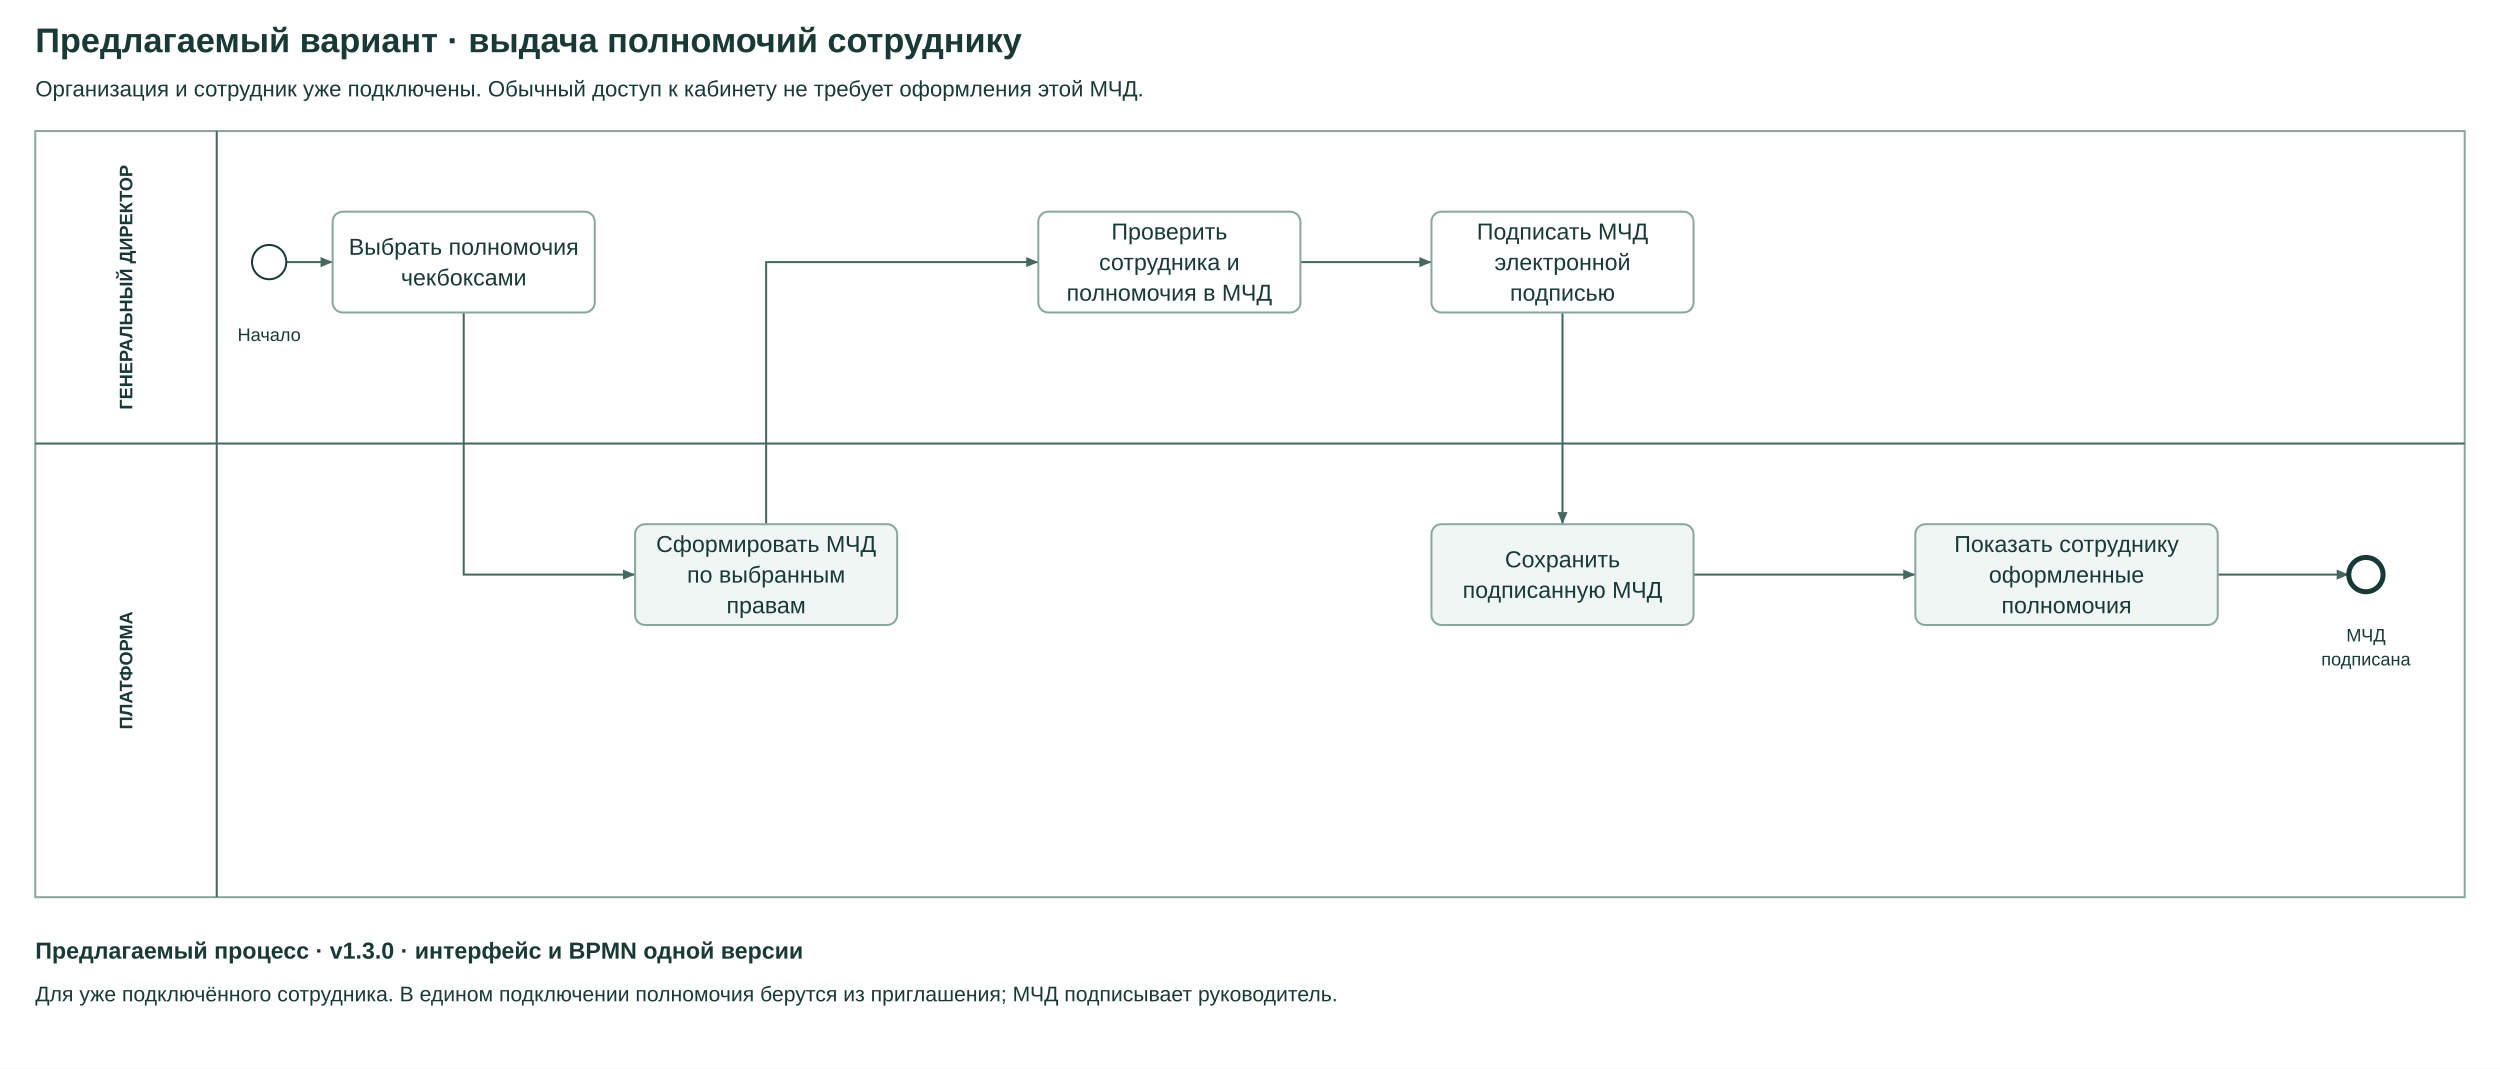
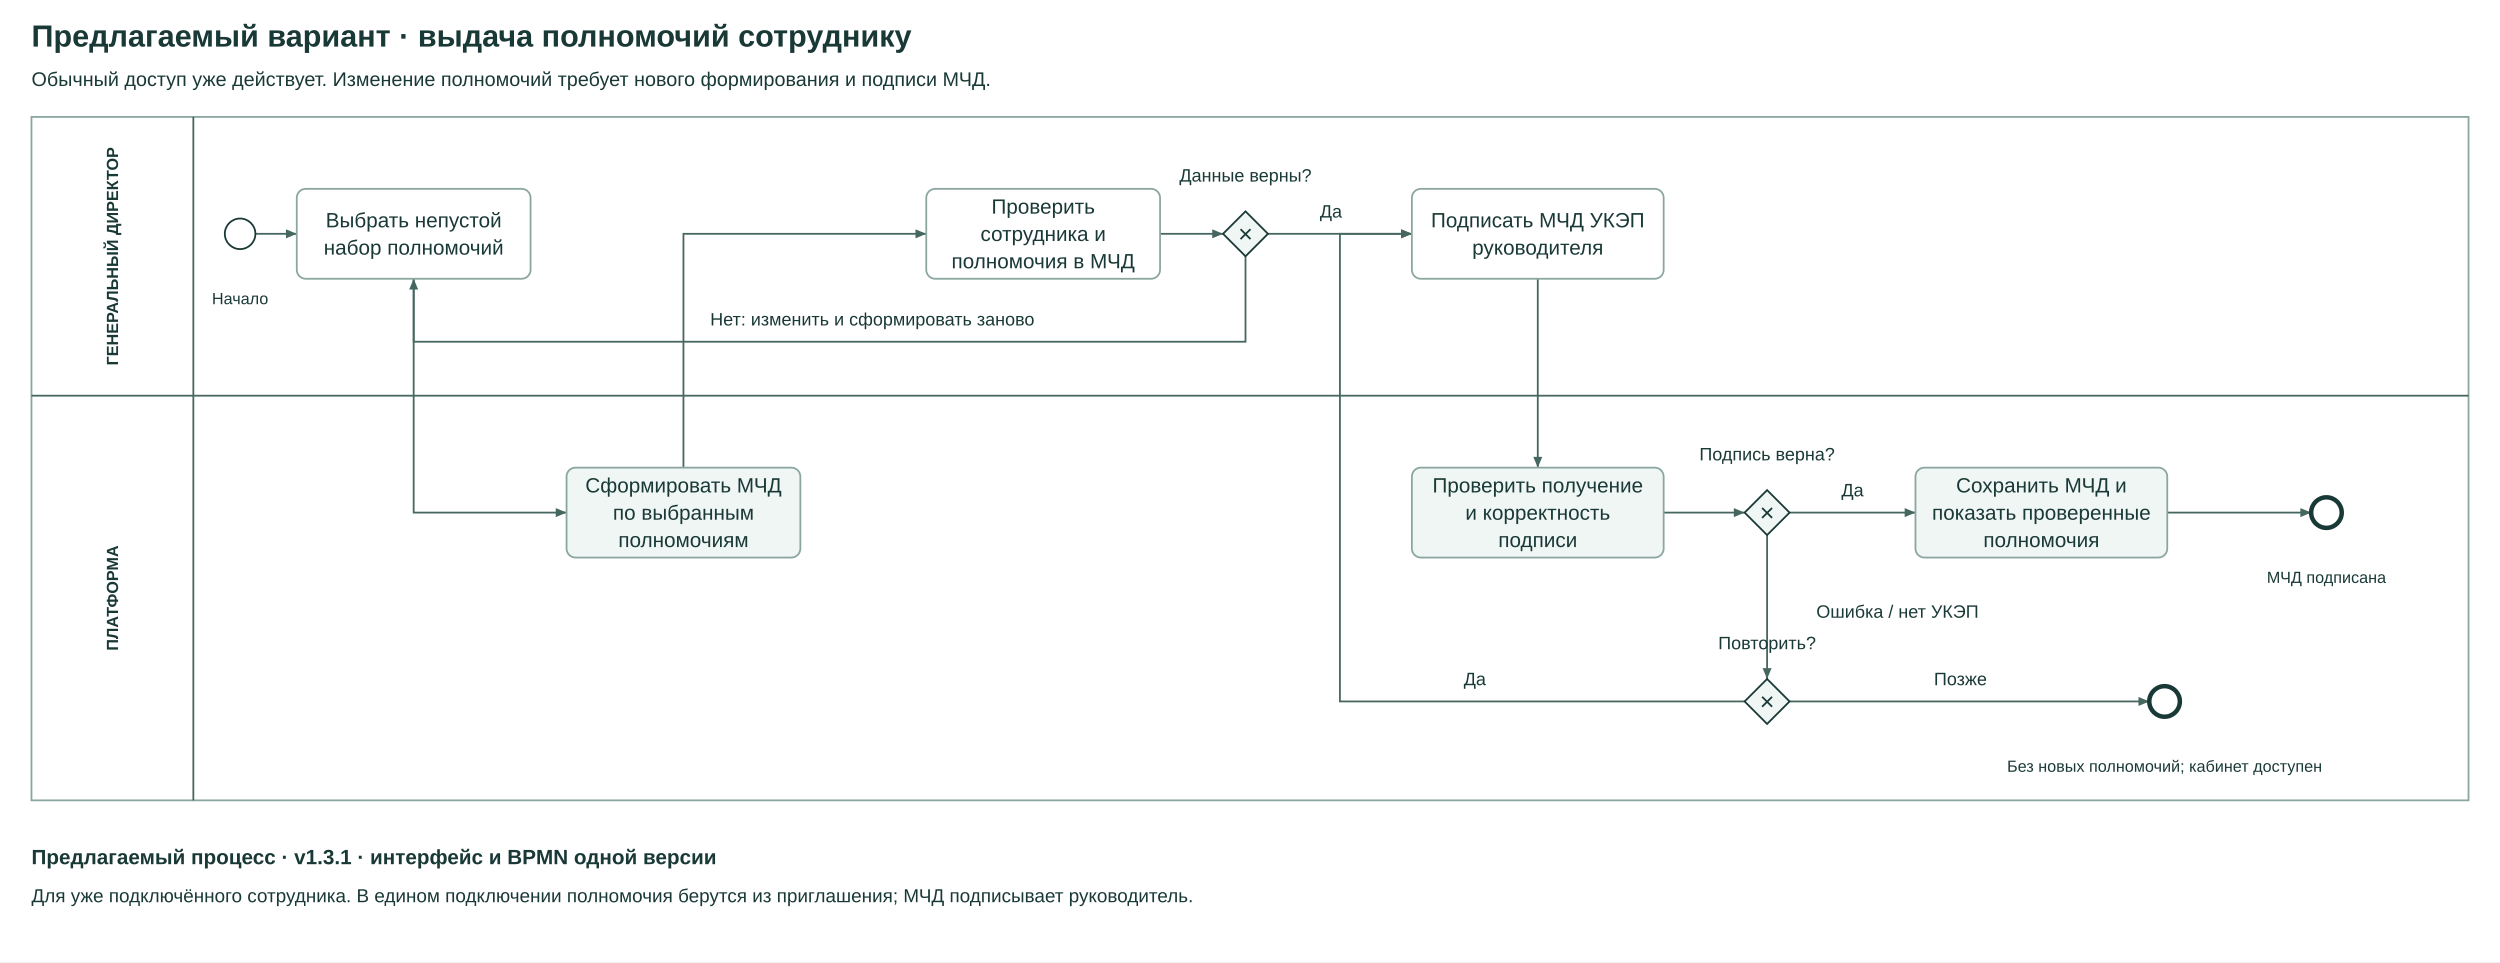
- <svg xmlns="http://www.w3.org/2000/svg" width="2480" height="1060" viewBox="0 0 2480 1060" role="img">
+ <svg xmlns="http://www.w3.org/2000/svg" width="2780" height="1070" viewBox="0 0 2780 1070" role="img">
  <rect width="100%" height="100%" fill="white" />
  <text x="35" y="40.0" dominant-baseline="central" text-anchor="start" font-family="Arial,sans-serif" font-size="34" font-weight="700" fill="#193936">Предлагаемый вариант · выдача полномочий сотруднику</text>
-   <text x="35" y="88.0" dominant-baseline="central" text-anchor="start" font-family="Arial,sans-serif" font-size="22" font-weight="400" fill="#193936">Организация и сотрудник уже подключены. Обычный доступ к кабинету не требует оформления этой МЧД.</text>
-   <rect x="35" y="130" width="2410" height="760" rx="0" fill="#ffffff" stroke="#8ba6a1" stroke-width="2" />
+   <text x="35" y="88.0" dominant-baseline="central" text-anchor="start" font-family="Arial,sans-serif" font-size="22" font-weight="400" fill="#193936">Обычный доступ уже действует. Изменение полномочий требует нового формирования и подписи МЧД.</text>
+   <rect x="35" y="130" width="2710" height="760" rx="0" fill="#ffffff" stroke="#8ba6a1" stroke-width="2" />
  <polyline points="215,130 215,440" fill="none" stroke="#466760" stroke-width="2" />
  <text transform="translate(125.0 285.0) rotate(-90)" text-anchor="middle" dominant-baseline="central" font-family="Arial,sans-serif" font-size="18" font-weight="700" fill="#193936">ГЕНЕРАЛЬНЫЙ ДИРЕКТОР</text>
-   <polyline points="35,440 2445,440" fill="none" stroke="#466760" stroke-width="2" />
+   <polyline points="35,440 2745,440" fill="none" stroke="#466760" stroke-width="2" />
  <polyline points="215,440 215,890" fill="none" stroke="#466760" stroke-width="2" />
  <text transform="translate(125.0 665.0) rotate(-90)" text-anchor="middle" dominant-baseline="central" font-family="Arial,sans-serif" font-size="18" font-weight="700" fill="#193936">ПЛАТФОРМА</text>
  <polyline points="284,260 330,260" fill="none" stroke="#466760" stroke-width="2" />
  <polygon points="330,260 318.0,255.0 318.0,265.0" fill="#466760" />
  <polyline points="460,310 460,570 630,570" fill="none" stroke="#466760" stroke-width="2" />
  <polygon points="630,570 618.0,565.0 618.0,575.0" fill="#466760" />
  <polyline points="760,520 760,260 1030,260" fill="none" stroke="#466760" stroke-width="2" />
  <polygon points="1030,260 1018.0,255.0 1018.0,265.0" fill="#466760" />
-   <polyline points="1290,260 1420,260" fill="none" stroke="#466760" stroke-width="2" />
-   <polygon points="1420,260 1408.0,255.0 1408.0,265.0" fill="#466760" />
-   <polyline points="1550,310 1550,520" fill="none" stroke="#466760" stroke-width="2" />
-   <polygon points="1550,520 1555.0,508.0 1545.0,508.0" fill="#466760" />
-   <polyline points="1680,570 1900,570" fill="none" stroke="#466760" stroke-width="2" />
-   <polygon points="1900,570 1888.0,565.0 1888.0,575.0" fill="#466760" />
-   <polyline points="2200,570 2330,570" fill="none" stroke="#466760" stroke-width="2" />
-   <polygon points="2330,570 2318.0,565.0 2318.0,575.0" fill="#466760" />
+   <polyline points="1290,260 1360,260" fill="none" stroke="#466760" stroke-width="2" />
+   <polygon points="1360,260 1348.0,255.0 1348.0,265.0" fill="#466760" />
+   <polyline points="1410,260 1570,260" fill="none" stroke="#466760" stroke-width="2" />
+   <polygon points="1570,260 1558.0,255.0 1558.0,265.0" fill="#466760" />
+   <text x="1480" y="235.0" dominant-baseline="central" text-anchor="middle" font-family="Arial,sans-serif" font-size="20" font-weight="400" fill="#193936">Да</text>
+   <polyline points="1385,285 1385,380 460,380 460,310" fill="none" stroke="#466760" stroke-width="2" />
+   <polygon points="460,310 455.0,322.0 465.0,322.0" fill="#466760" />
+   <text x="970" y="355.0" dominant-baseline="central" text-anchor="middle" font-family="Arial,sans-serif" font-size="20" font-weight="400" fill="#193936">Нет: изменить и сформировать заново</text>
+   <polyline points="1710,310 1710,520" fill="none" stroke="#466760" stroke-width="2" />
+   <polygon points="1710,520 1715.0,508.0 1705.0,508.0" fill="#466760" />
+   <polyline points="1850,570 1940,570" fill="none" stroke="#466760" stroke-width="2" />
+   <polygon points="1940,570 1928.0,565.0 1928.0,575.0" fill="#466760" />
+   <polyline points="1990,570 2130,570" fill="none" stroke="#466760" stroke-width="2" />
+   <polygon points="2130,570 2118.0,565.0 2118.0,575.0" fill="#466760" />
+   <text x="2060" y="545.0" dominant-baseline="central" text-anchor="middle" font-family="Arial,sans-serif" font-size="20" font-weight="400" fill="#193936">Да</text>
+   <polyline points="2410,570 2570,570" fill="none" stroke="#466760" stroke-width="2" />
+   <polygon points="2570,570 2558.0,565.0 2558.0,575.0" fill="#466760" />
+   <polyline points="1965,595 1965,755" fill="none" stroke="#466760" stroke-width="2" />
+   <polygon points="1965,755 1970.0,743.0 1960.0,743.0" fill="#466760" />
+   <text x="2110" y="680.0" dominant-baseline="central" text-anchor="middle" font-family="Arial,sans-serif" font-size="20" font-weight="400" fill="#193936">Ошибка / нет УКЭП</text>
+   <polyline points="1940,780 1490,780 1490,260 1570,260" fill="none" stroke="#466760" stroke-width="2" />
+   <polygon points="1570,260 1558.0,255.0 1558.0,265.0" fill="#466760" />
+   <text x="1640" y="755.0" dominant-baseline="central" text-anchor="middle" font-family="Arial,sans-serif" font-size="20" font-weight="400" fill="#193936">Да</text>
+   <polyline points="1990,780 2390,780" fill="none" stroke="#466760" stroke-width="2" />
+   <polygon points="2390,780 2378.0,775.0 2378.0,785.0" fill="#466760" />
+   <text x="2180" y="755.0" dominant-baseline="central" text-anchor="middle" font-family="Arial,sans-serif" font-size="20" font-weight="400" fill="#193936">Позже</text>
  <circle cx="267.0" cy="260.0" r="17.0" fill="white" stroke="#193936" stroke-width="2" />
  <text x="267.0" y="332.0" dominant-baseline="central" text-anchor="middle" font-family="Arial,sans-serif" font-size="18" font-weight="400" fill="#193936">Начало</text>
  <rect x="330" y="210" width="260" height="100" rx="10" fill="#ffffff" stroke="#8ba6a1" stroke-width="2" />
-   <text x="460.0" y="244.82" dominant-baseline="central" text-anchor="middle" font-family="Arial,sans-serif" font-size="23" font-weight="400" fill="#193936">Выбрать полномочия</text>
-   <text x="460.0" y="275.18" dominant-baseline="central" text-anchor="middle" font-family="Arial,sans-serif" font-size="23" font-weight="400" fill="#193936">чекбоксами</text>
+   <text x="460.0" y="244.82" dominant-baseline="central" text-anchor="middle" font-family="Arial,sans-serif" font-size="23" font-weight="400" fill="#193936">Выбрать непустой</text>
+   <text x="460.0" y="275.18" dominant-baseline="central" text-anchor="middle" font-family="Arial,sans-serif" font-size="23" font-weight="400" fill="#193936">набор полномочий</text>
  <rect x="630" y="520" width="260" height="100" rx="10" fill="#f0f6f4" stroke="#8ba6a1" stroke-width="2" />
  <text x="760.0" y="539.64" dominant-baseline="central" text-anchor="middle" font-family="Arial,sans-serif" font-size="23" font-weight="400" fill="#193936">Сформировать МЧД</text>
  <text x="760.0" y="570.0" dominant-baseline="central" text-anchor="middle" font-family="Arial,sans-serif" font-size="23" font-weight="400" fill="#193936">по выбранным</text>
-   <text x="760.0" y="600.36" dominant-baseline="central" text-anchor="middle" font-family="Arial,sans-serif" font-size="23" font-weight="400" fill="#193936">правам</text>
+   <text x="760.0" y="600.36" dominant-baseline="central" text-anchor="middle" font-family="Arial,sans-serif" font-size="23" font-weight="400" fill="#193936">полномочиям</text>
  <rect x="1030" y="210" width="260" height="100" rx="10" fill="#ffffff" stroke="#8ba6a1" stroke-width="2" />
  <text x="1160.0" y="229.64" dominant-baseline="central" text-anchor="middle" font-family="Arial,sans-serif" font-size="23" font-weight="400" fill="#193936">Проверить</text>
  <text x="1160.0" y="260.0" dominant-baseline="central" text-anchor="middle" font-family="Arial,sans-serif" font-size="23" font-weight="400" fill="#193936">сотрудника и</text>
  <text x="1160.0" y="290.36" dominant-baseline="central" text-anchor="middle" font-family="Arial,sans-serif" font-size="23" font-weight="400" fill="#193936">полномочия в МЧД</text>
-   <rect x="1420" y="210" width="260" height="100" rx="10" fill="#ffffff" stroke="#8ba6a1" stroke-width="2" />
-   <text x="1550.0" y="229.64" dominant-baseline="central" text-anchor="middle" font-family="Arial,sans-serif" font-size="23" font-weight="400" fill="#193936">Подписать МЧД</text>
-   <text x="1550.0" y="260.0" dominant-baseline="central" text-anchor="middle" font-family="Arial,sans-serif" font-size="23" font-weight="400" fill="#193936">электронной</text>
-   <text x="1550.0" y="290.36" dominant-baseline="central" text-anchor="middle" font-family="Arial,sans-serif" font-size="23" font-weight="400" fill="#193936">подписью</text>
-   <rect x="1420" y="520" width="260" height="100" rx="10" fill="#f0f6f4" stroke="#8ba6a1" stroke-width="2" />
-   <text x="1550.0" y="554.82" dominant-baseline="central" text-anchor="middle" font-family="Arial,sans-serif" font-size="23" font-weight="400" fill="#193936">Сохранить</text>
-   <text x="1550.0" y="585.18" dominant-baseline="central" text-anchor="middle" font-family="Arial,sans-serif" font-size="23" font-weight="400" fill="#193936">подписанную МЧД</text>
-   <rect x="1900" y="520" width="300" height="100" rx="10" fill="#f0f6f4" stroke="#8ba6a1" stroke-width="2" />
-   <text x="2050.0" y="539.64" dominant-baseline="central" text-anchor="middle" font-family="Arial,sans-serif" font-size="23" font-weight="400" fill="#193936">Показать сотруднику</text>
-   <text x="2050.0" y="570.0" dominant-baseline="central" text-anchor="middle" font-family="Arial,sans-serif" font-size="23" font-weight="400" fill="#193936">оформленные</text>
-   <text x="2050.0" y="600.36" dominant-baseline="central" text-anchor="middle" font-family="Arial,sans-serif" font-size="23" font-weight="400" fill="#193936">полномочия</text>
-   <circle cx="2347.0" cy="570.0" r="17.0" fill="white" stroke="#193936" stroke-width="5" />
-   <text x="2347.0" y="630.12" dominant-baseline="central" text-anchor="middle" font-family="Arial,sans-serif" font-size="18" font-weight="400" fill="#193936">МЧД</text>
-   <text x="2347.0" y="653.88" dominant-baseline="central" text-anchor="middle" font-family="Arial,sans-serif" font-size="18" font-weight="400" fill="#193936">подписана</text>
-   <text x="35" y="943.0" dominant-baseline="central" text-anchor="start" font-family="Arial,sans-serif" font-size="23" font-weight="700" fill="#193936">Предлагаемый процесс · v1.3.0 · интерфейс и BPMN одной версии</text>
-   <text x="35" y="986.0" dominant-baseline="central" text-anchor="start" font-family="Arial,sans-serif" font-size="21" font-weight="400" fill="#193936">Для уже подключённого сотрудника. В едином подключении полномочия берутся из приглашения; МЧД подписывает руководитель.</text>
+   <polygon points="1385.0,235 1410,260.0 1385.0,285 1360,260.0" fill="#f0f6f4" stroke="#193936" stroke-width="2" />
+   <text x="1385.0" y="260.0" dominant-baseline="central" text-anchor="middle" font-family="Arial,sans-serif" font-size="28" font-weight="400" fill="#193936">×</text>
+   <text x="1385.0" y="195.0" dominant-baseline="central" text-anchor="middle" font-family="Arial,sans-serif" font-size="20" font-weight="400" fill="#193936">Данные верны?</text>
+   <rect x="1570" y="210" width="280" height="100" rx="10" fill="#ffffff" stroke="#8ba6a1" stroke-width="2" />
+   <text x="1710.0" y="244.82" dominant-baseline="central" text-anchor="middle" font-family="Arial,sans-serif" font-size="23" font-weight="400" fill="#193936">Подписать МЧД УКЭП</text>
+   <text x="1710.0" y="275.18" dominant-baseline="central" text-anchor="middle" font-family="Arial,sans-serif" font-size="23" font-weight="400" fill="#193936">руководителя</text>
+   <rect x="1570" y="520" width="280" height="100" rx="10" fill="#f0f6f4" stroke="#8ba6a1" stroke-width="2" />
+   <text x="1710.0" y="539.64" dominant-baseline="central" text-anchor="middle" font-family="Arial,sans-serif" font-size="23" font-weight="400" fill="#193936">Проверить получение</text>
+   <text x="1710.0" y="570.0" dominant-baseline="central" text-anchor="middle" font-family="Arial,sans-serif" font-size="23" font-weight="400" fill="#193936">и корректность</text>
+   <text x="1710.0" y="600.36" dominant-baseline="central" text-anchor="middle" font-family="Arial,sans-serif" font-size="23" font-weight="400" fill="#193936">подписи</text>
+   <polygon points="1965.0,545 1990,570.0 1965.0,595 1940,570.0" fill="#f0f6f4" stroke="#193936" stroke-width="2" />
+   <text x="1965.0" y="570.0" dominant-baseline="central" text-anchor="middle" font-family="Arial,sans-serif" font-size="28" font-weight="400" fill="#193936">×</text>
+   <text x="1965.0" y="505.0" dominant-baseline="central" text-anchor="middle" font-family="Arial,sans-serif" font-size="20" font-weight="400" fill="#193936">Подпись верна?</text>
+   <rect x="2130" y="520" width="280" height="100" rx="10" fill="#f0f6f4" stroke="#8ba6a1" stroke-width="2" />
+   <text x="2270.0" y="539.64" dominant-baseline="central" text-anchor="middle" font-family="Arial,sans-serif" font-size="23" font-weight="400" fill="#193936">Сохранить МЧД и</text>
+   <text x="2270.0" y="570.0" dominant-baseline="central" text-anchor="middle" font-family="Arial,sans-serif" font-size="23" font-weight="400" fill="#193936">показать проверенные</text>
+   <text x="2270.0" y="600.36" dominant-baseline="central" text-anchor="middle" font-family="Arial,sans-serif" font-size="23" font-weight="400" fill="#193936">полномочия</text>
+   <circle cx="2587.0" cy="570.0" r="17.0" fill="white" stroke="#193936" stroke-width="5" />
+   <text x="2587.0" y="642.0" dominant-baseline="central" text-anchor="middle" font-family="Arial,sans-serif" font-size="18" font-weight="400" fill="#193936">МЧД подписана</text>
+   <polygon points="1965.0,755 1990,780.0 1965.0,805 1940,780.0" fill="#f0f6f4" stroke="#193936" stroke-width="2" />
+   <text x="1965.0" y="780.0" dominant-baseline="central" text-anchor="middle" font-family="Arial,sans-serif" font-size="28" font-weight="400" fill="#193936">×</text>
+   <text x="1965.0" y="715.0" dominant-baseline="central" text-anchor="middle" font-family="Arial,sans-serif" font-size="20" font-weight="400" fill="#193936">Повторить?</text>
+   <circle cx="2407.0" cy="780.0" r="17.0" fill="white" stroke="#193936" stroke-width="5" />
+   <text x="2407.0" y="852.0" dominant-baseline="central" text-anchor="middle" font-family="Arial,sans-serif" font-size="18" font-weight="400" fill="#193936">Без новых полномочий; кабинет доступен</text>
+   <text x="35" y="953.0" dominant-baseline="central" text-anchor="start" font-family="Arial,sans-serif" font-size="23" font-weight="700" fill="#193936">Предлагаемый процесс · v1.3.1 · интерфейс и BPMN одной версии</text>
+   <text x="35" y="996.0" dominant-baseline="central" text-anchor="start" font-family="Arial,sans-serif" font-size="21" font-weight="400" fill="#193936">Для уже подключённого сотрудника. В едином подключении полномочия берутся из приглашения; МЧД подписывает руководитель.</text>
</svg>
